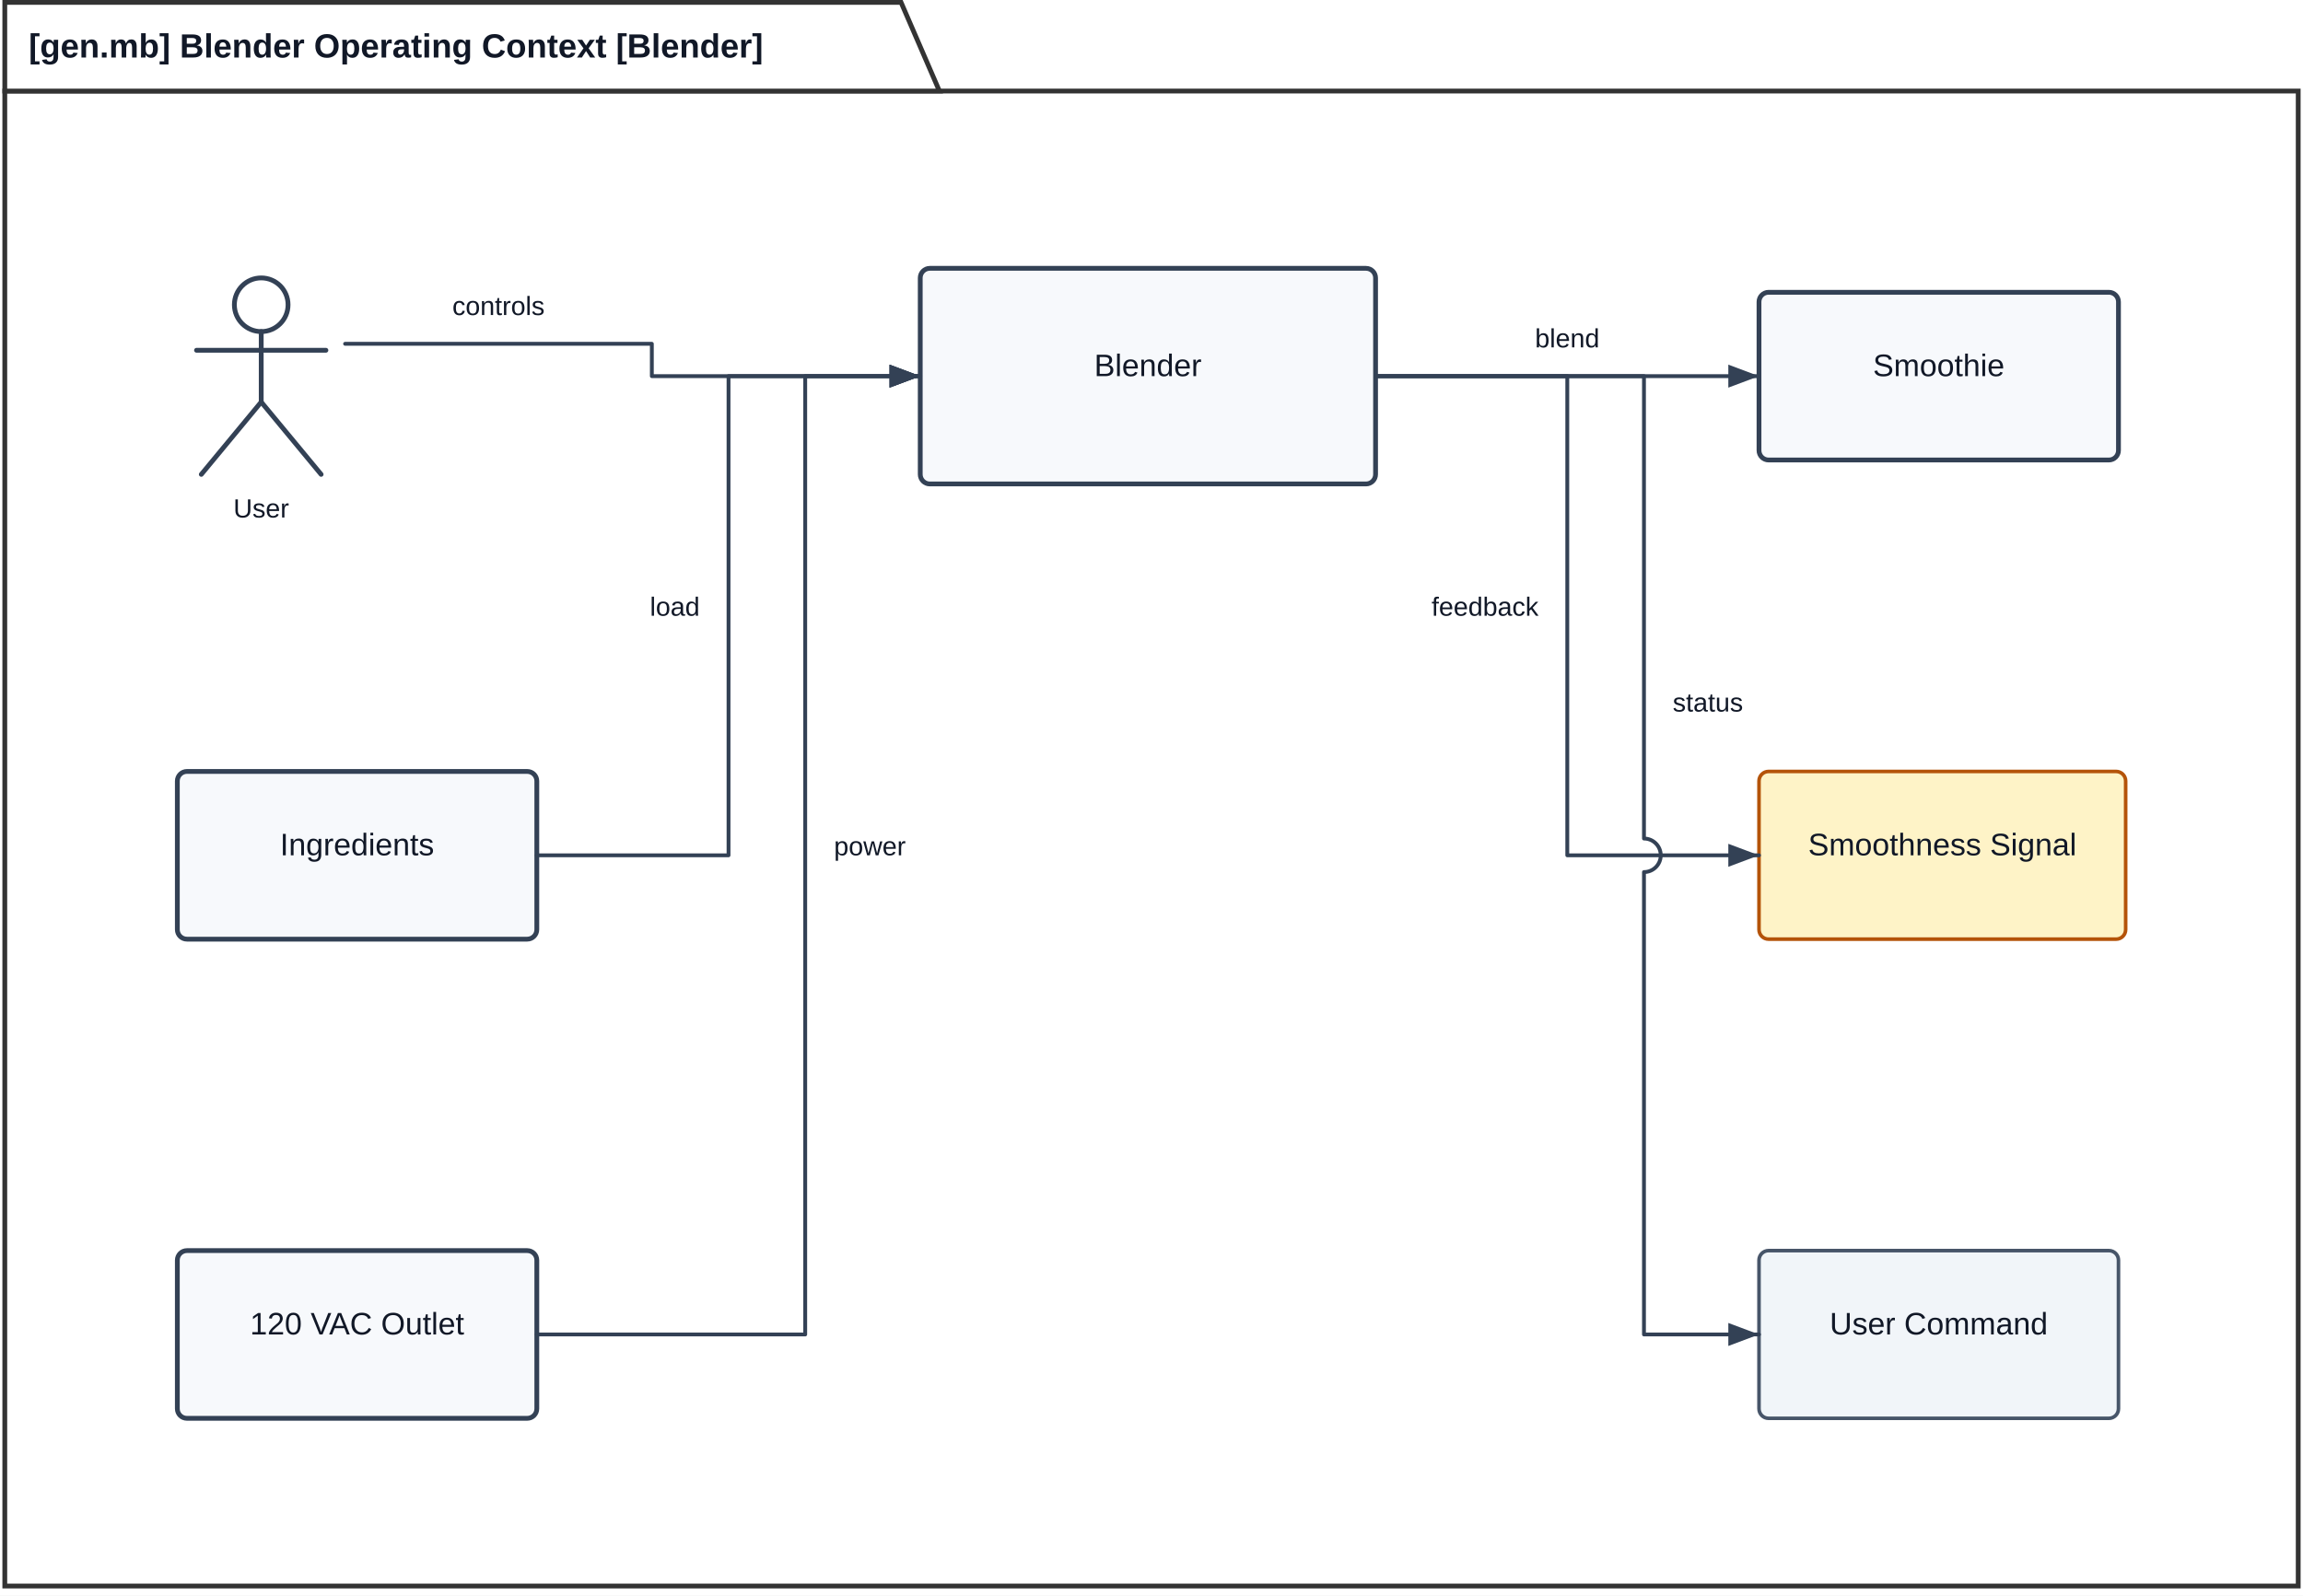
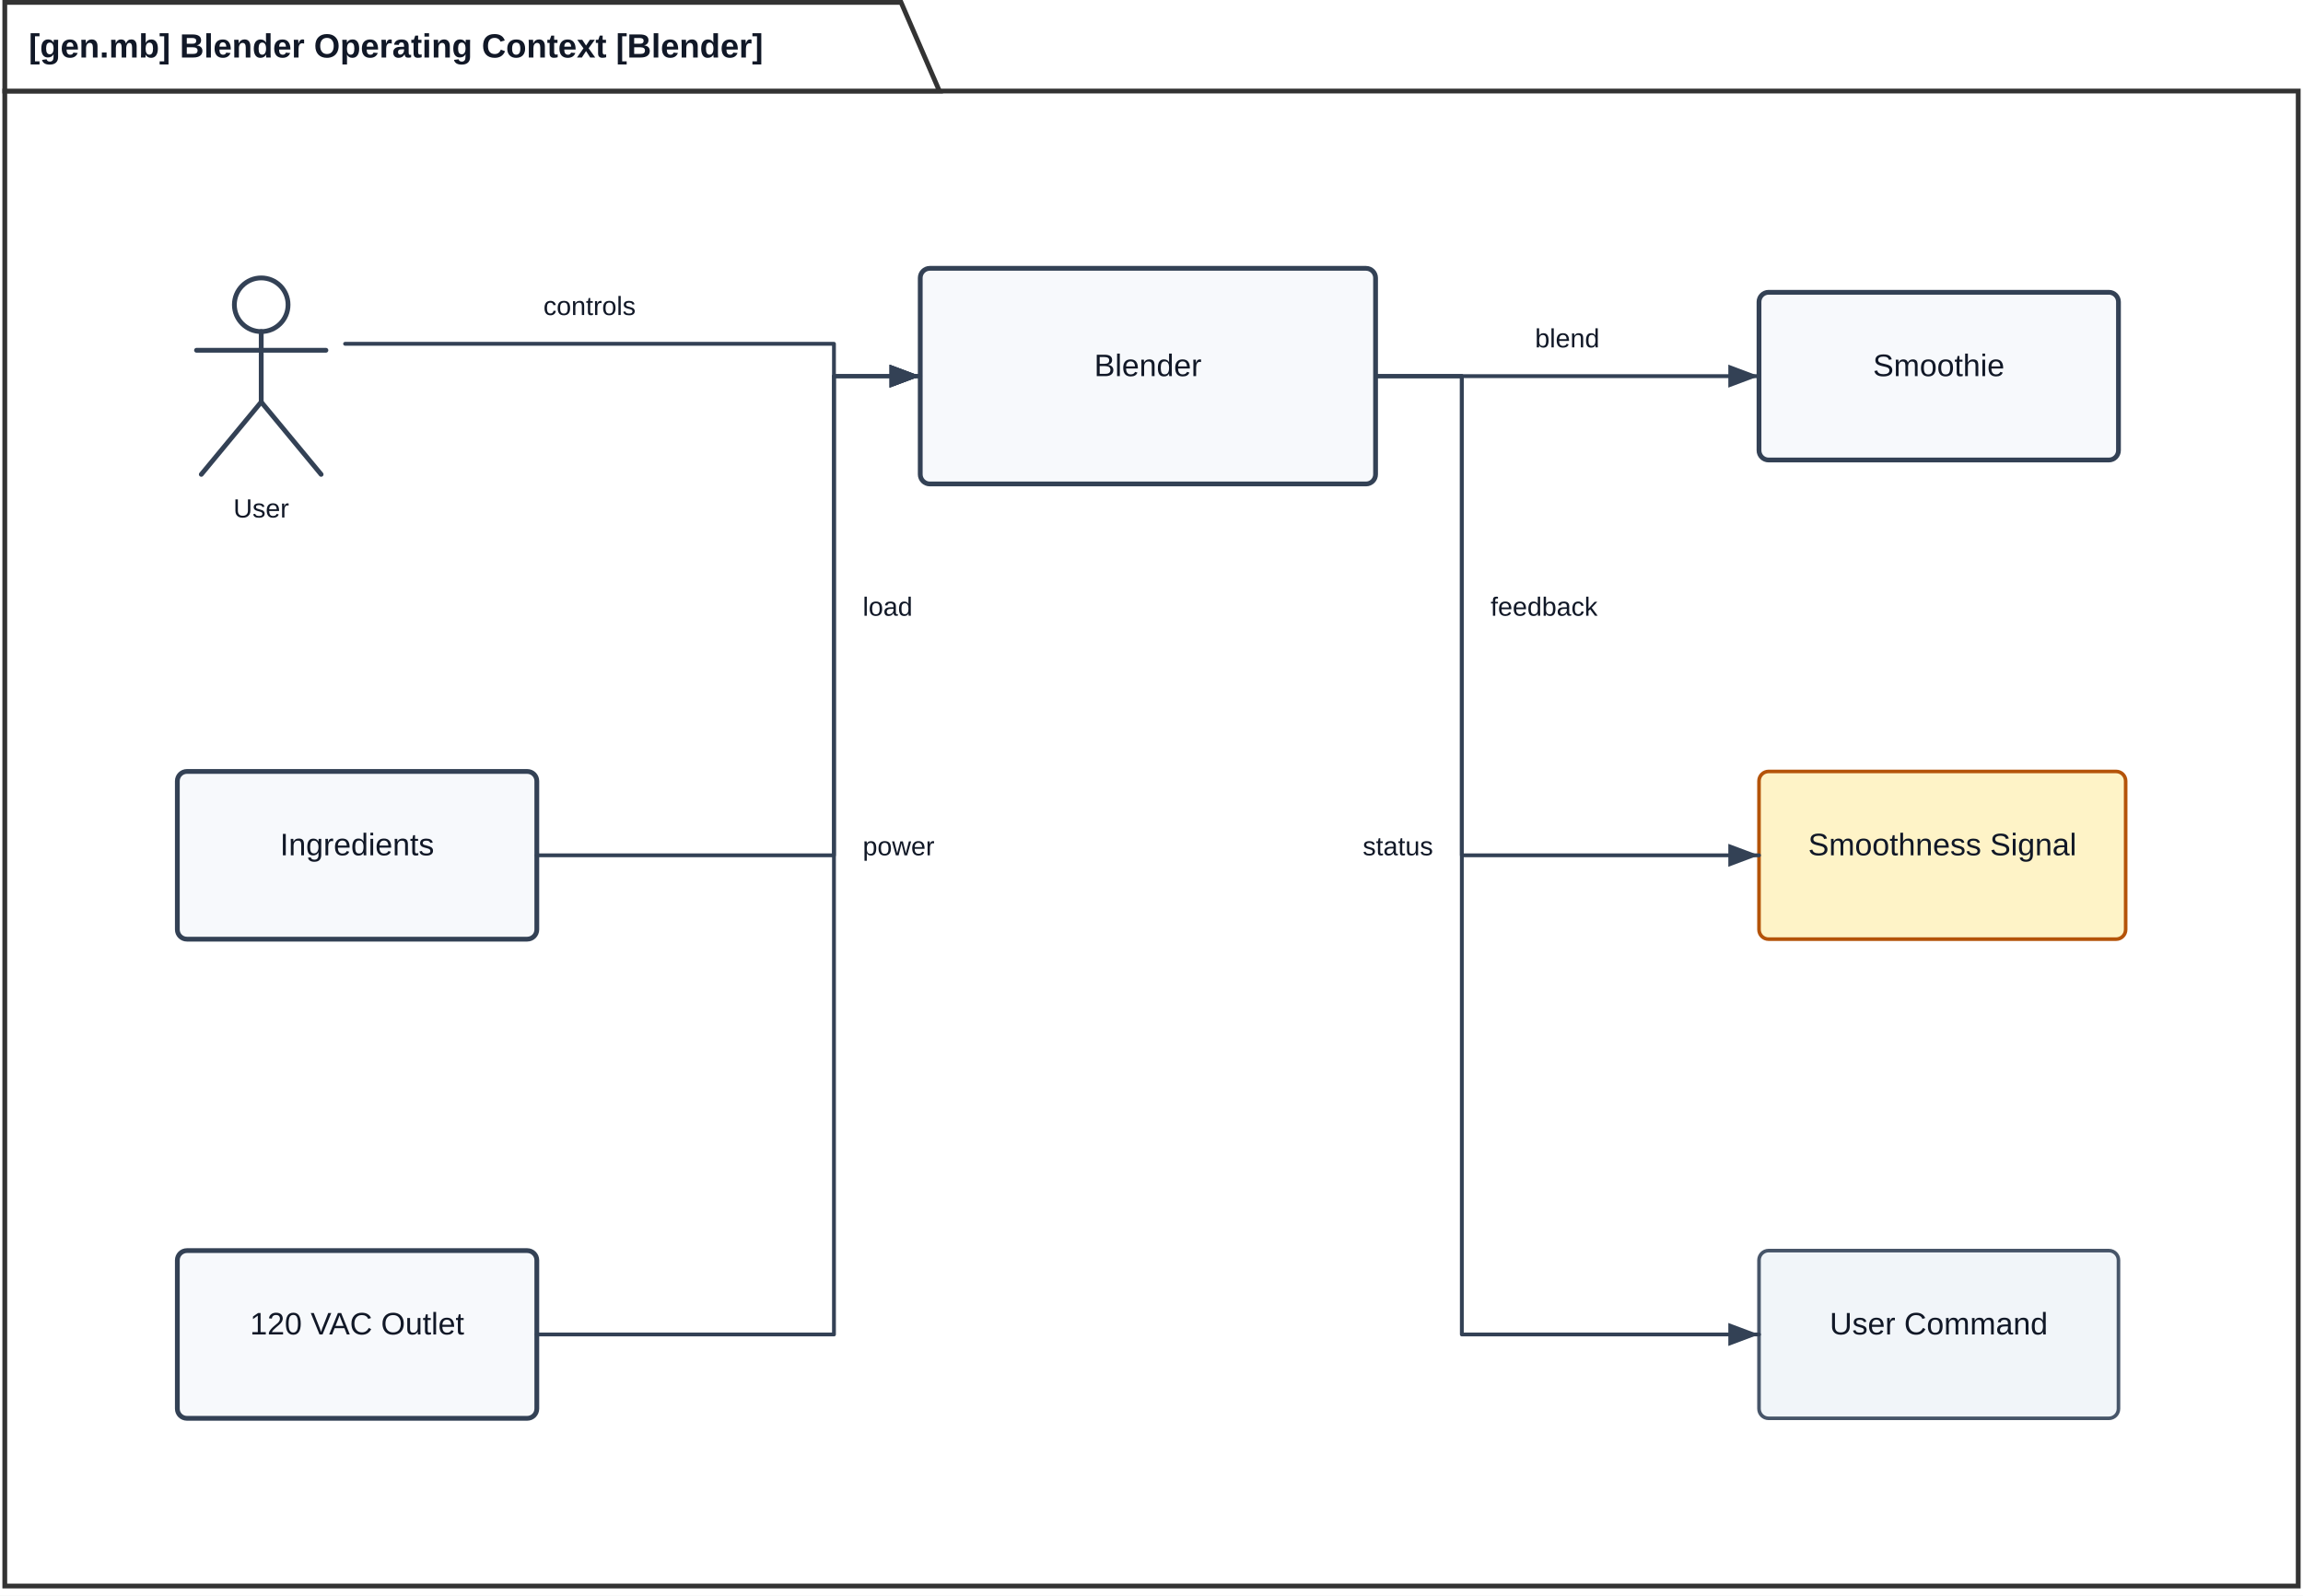
<svg xmlns="http://www.w3.org/2000/svg" width="961" height="666" viewBox="0 0 961 666">
  <defs>
    <style>text{font-family:Arial,Helvetica,sans-serif;fill:#111827}.label{font-size:13px}.small{font-size:11px}.header{font-size:14px;font-weight:600}</style>
    <marker id="arrow" markerWidth="8" markerHeight="6" refX="8" refY="3" orient="auto">
      <polygon points="0 0,8 3,0 6" fill="#1D4ED8" />
    </marker>
    <marker id="arrow-dark" markerWidth="8" markerHeight="6" refX="8" refY="3" orient="auto">
      <polygon points="0 0,8 3,0 6" fill="#334155" />
    </marker>
    <marker id="composition" markerWidth="12" markerHeight="12" refX="0" refY="6" orient="auto" markerUnits="strokeWidth">
      <polygon points="0 6,6 0,12 6,6 12" fill="#111827" stroke="#111827" />
    </marker>
  </defs>
  <rect x="0" y="0" width="961" height="666" fill="#FFFFFF" />
  <rect x="2" y="38" width="957" height="624" fill="none" stroke="#333333" stroke-width="2" />
  <path d="M 2 1 H 376 L 392 38 H 2 Z" fill="#FFFFFF" stroke="#333333" stroke-width="2" />
  <text class="header" x="12" y="24">[gen.mb] Blender Operating Context [Blender]</text>
  <rect x="2" y="38" width="957" height="626" fill="none" stroke="#333333" stroke-width="0" />
  <g transform="translate(2,40)">
    <circle id="user" cx="107" cy="87.2" r="11.2" fill="#FFFFFF" stroke="#334155" stroke-width="2" />
    <line x1="107" y1="98.4" x2="107" y2="127.8" stroke="#334155" stroke-width="2" stroke-linecap="round" />
    <line x1="80" y1="106.2" x2="134" y2="106.2" stroke="#334155" stroke-width="2" stroke-linecap="round" />
    <line x1="107" y1="127.8" x2="82" y2="158" stroke="#334155" stroke-width="2" stroke-linecap="round" />
    <line x1="107" y1="127.8" x2="132" y2="158" stroke="#334155" stroke-width="2" stroke-linecap="round" />
    <text class="small" text-anchor="middle" x="107" y="176">User</text>
    <rect id="ingredients" x="72" y="282" width="150" height="70" rx="4" fill="#F7F9FC" stroke="#334155" stroke-width="2" />
    <text class="label" text-anchor="middle" x="147" y="317">Ingredients</text>
    <rect id="mainsSupply" x="72" y="482" width="150" height="70" rx="4" fill="#F7F9FC" stroke="#334155" stroke-width="2" />
    <text class="label" text-anchor="middle" x="147" y="517">120 VAC Outlet</text>
    <rect id="Blender" x="382" y="72" width="190" height="90" rx="4" fill="#F7F9FC" stroke="#334155" stroke-width="2" />
    <text class="label" text-anchor="middle" x="477" y="117">Blender</text>
    <rect id="smoothie" x="732" y="82" width="150" height="70" rx="4" fill="#F7F9FC" stroke="#334155" stroke-width="2" />
    <text class="label" text-anchor="middle" x="807" y="117">Smoothie</text>
    <rect id="SmoothnessSignal" x="732" y="282" width="153" height="70" rx="4" fill="#FEF3C7" stroke="#B45309" stroke-width="1.5" />
    <text class="label" text-anchor="middle" x="808.5" y="317">Smoothness Signal</text>
    <rect id="UserCommand" x="732" y="482" width="150" height="70" rx="4" fill="#F1F5F9" stroke="#475569" stroke-width="1.5" />
    <text class="label" text-anchor="middle" x="807" y="517">User Command</text>
-     <path d="M 142,103.5 L 270,103.5 L 270,117 L 382,117" fill="none" stroke="#334155" stroke-width="1.6" stroke-linejoin="round" stroke-linecap="round" marker-end="url(#arrow-dark)" />
-     <path d="M 222,317 L 302,317 L 302,117 L 382,117" fill="none" stroke="#334155" stroke-width="1.6" stroke-linejoin="round" stroke-linecap="round" marker-end="url(#arrow-dark)" />
-     <path d="M 222,517 L 334,517 L 334,117 L 382,117" fill="none" stroke="#334155" stroke-width="1.6" stroke-linejoin="round" stroke-linecap="round" marker-end="url(#arrow-dark)" />
+     <path d="M 142,103.5 L 346,103.5 L 346,117 L 382,117" fill="none" stroke="#334155" stroke-width="1.6" stroke-linejoin="round" stroke-linecap="round" marker-end="url(#arrow-dark)" />
+     <path d="M 222,317 L 346,317 L 346,117 L 382,117" fill="none" stroke="#334155" stroke-width="1.6" stroke-linejoin="round" stroke-linecap="round" marker-end="url(#arrow-dark)" />
+     <path d="M 222,517 L 346,517 L 346,117 L 382,117" fill="none" stroke="#334155" stroke-width="1.6" stroke-linejoin="round" stroke-linecap="round" marker-end="url(#arrow-dark)" />
    <path d="M 572,117 L 732,117" fill="none" stroke="#334155" stroke-width="1.6" stroke-linejoin="round" stroke-linecap="round" marker-end="url(#arrow-dark)" />
-     <path d="M 572,117 L 652,117 L 652,317 L 732,317" fill="none" stroke="#334155" stroke-width="1.6" stroke-linejoin="round" stroke-linecap="round" marker-end="url(#arrow-dark)" />
-     <path d="M 572,117 L 684,117 L 684,310 A 7 7 0 0 1 684,324 L 684,517 L 732,517" fill="none" stroke="#334155" stroke-width="1.6" stroke-linejoin="round" stroke-linecap="round" marker-end="url(#arrow-dark)" />
-     <text class="small" text-anchor="middle" x="206" y="91.5">controls</text>
-     <text class="small" text-anchor="end" x="290" y="217">load</text>
-     <text class="small" x="346" y="317">power</text>
+     <path d="M 572,117 L 608,117 L 608,317 L 732,317" fill="none" stroke="#334155" stroke-width="1.6" stroke-linejoin="round" stroke-linecap="round" marker-end="url(#arrow-dark)" />
+     <path d="M 572,117 L 608,117 L 608,517 L 732,517" fill="none" stroke="#334155" stroke-width="1.6" stroke-linejoin="round" stroke-linecap="round" marker-end="url(#arrow-dark)" />
+     <text class="small" text-anchor="middle" x="244" y="91.5">controls</text>
+     <text class="small" x="358" y="217">load</text>
+     <text class="small" x="358" y="317">power</text>
    <text class="small" text-anchor="middle" x="652" y="105">blend</text>
-     <text class="small" text-anchor="end" x="640" y="217">feedback</text>
-     <text class="small" x="696" y="257">status</text>
+     <text class="small" x="620" y="217">feedback</text>
+     <text class="small" text-anchor="end" x="596" y="317">status</text>
  </g>
</svg>
